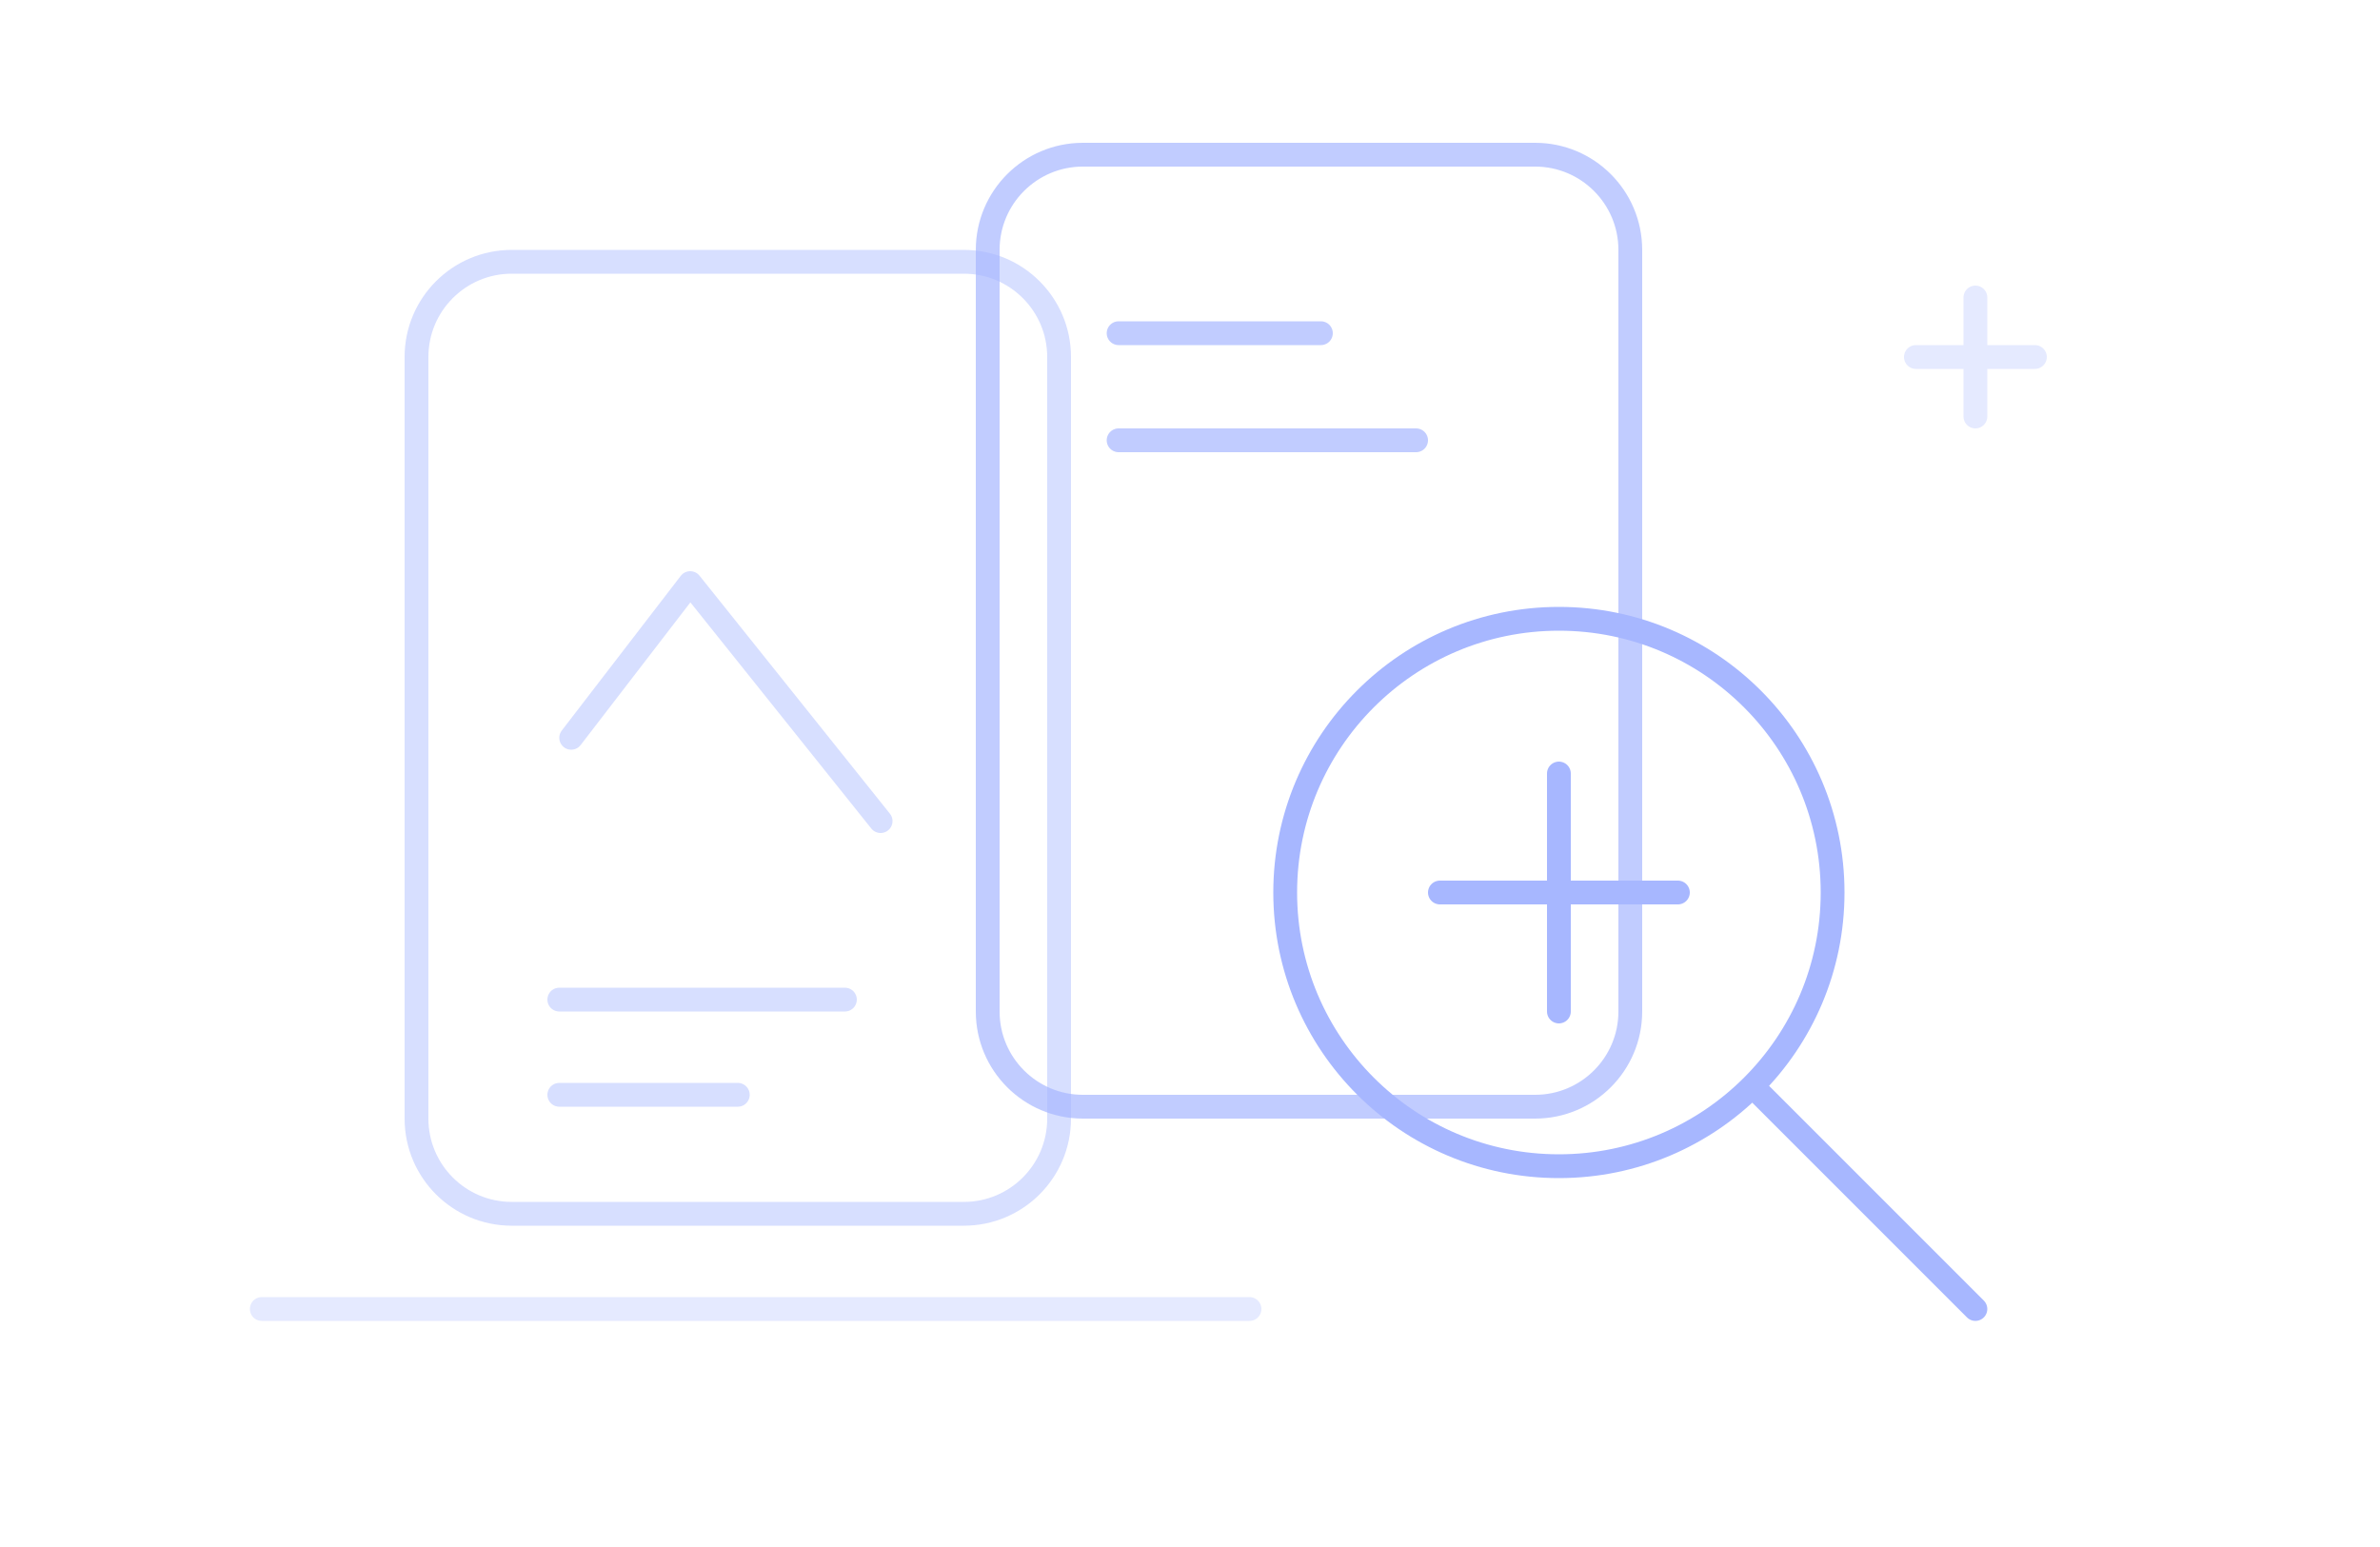
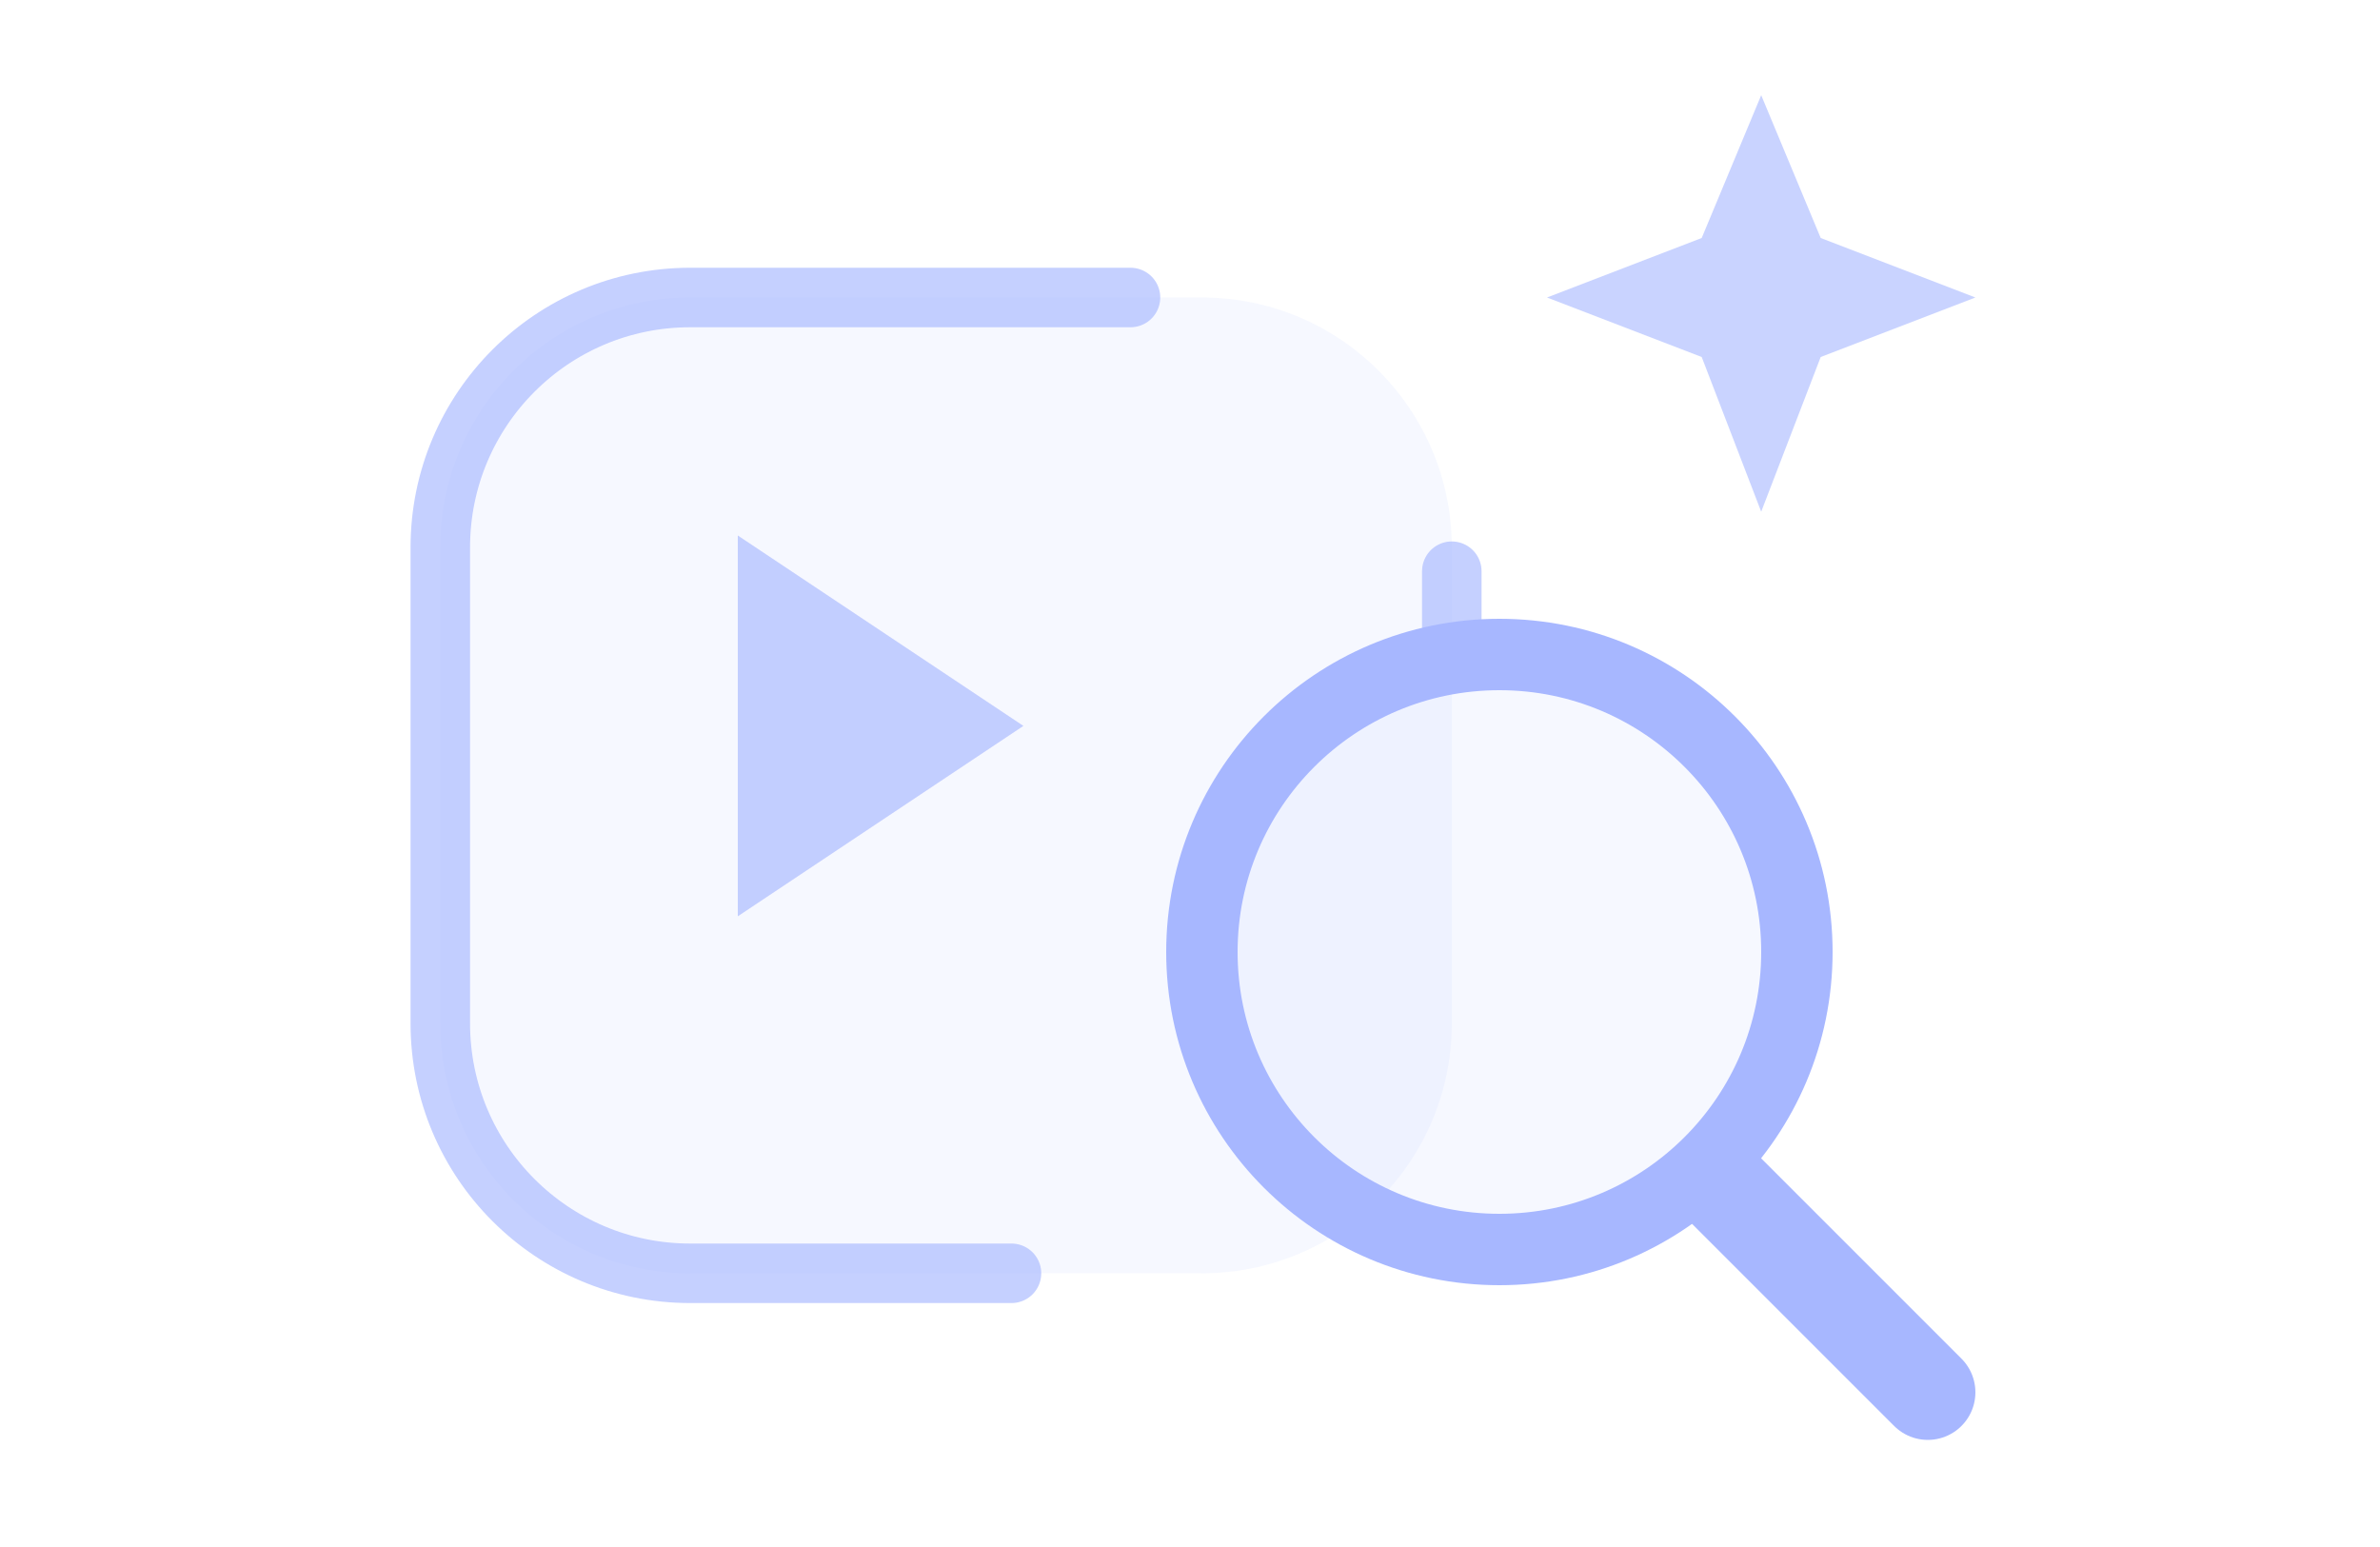
<svg xmlns="http://www.w3.org/2000/svg" width="200" height="130" viewBox="0 0 200 130" fill="none">
-   <g stroke="#A7B7FF" stroke-width="2" stroke-linecap="round" stroke-linejoin="round">
-     <rect x="35" y="22" width="54" height="80" rx="8" opacity=".45" />
-     <path d="M47 84h24M47 92h15M48 62l10-13 16 20" opacity=".45" />
-     <rect x="83" y="13" width="54" height="80" rx="8" opacity=".7" />
-     <path d="M94 28h17M94 37h25" opacity=".7" />
-     <circle cx="131" cy="75" r="23" />
-     <path d="m148 92 18 18M121 75h20M131 65v20" />
-     <path d="M22 110h83M161 30h10M166 25v10" opacity=".3" />
-   </g>
+   <rect x="37" y="25" width="85" height="82" rx="21" fill="#A7B7FF" fill-opacity=".1" />
+   <path d="M95 25H58a21 21 0 0 0-21 21v40a21 21 0 0 0 21 21h27M122 48v5" stroke="#A7B7FF" stroke-opacity=".65" stroke-width="5" stroke-linecap="round" />
+   <path d="m62 45 24 16-24 16V45Z" fill="#A7B7FF" fill-opacity=".65" />
+   <circle cx="126" cy="80" r="25" fill="#A7B7FF" fill-opacity=".1" stroke="#A7B7FF" stroke-width="6" />
+   <path d="m145 100 17 17" stroke="#A7B7FF" stroke-width="8" stroke-linecap="round" />
+   <path d="m148 8 5 12 13 5-13 5-5 13-5-13-13-5 13-5 5-12Z" fill="#C9D3FF" />
</svg>
